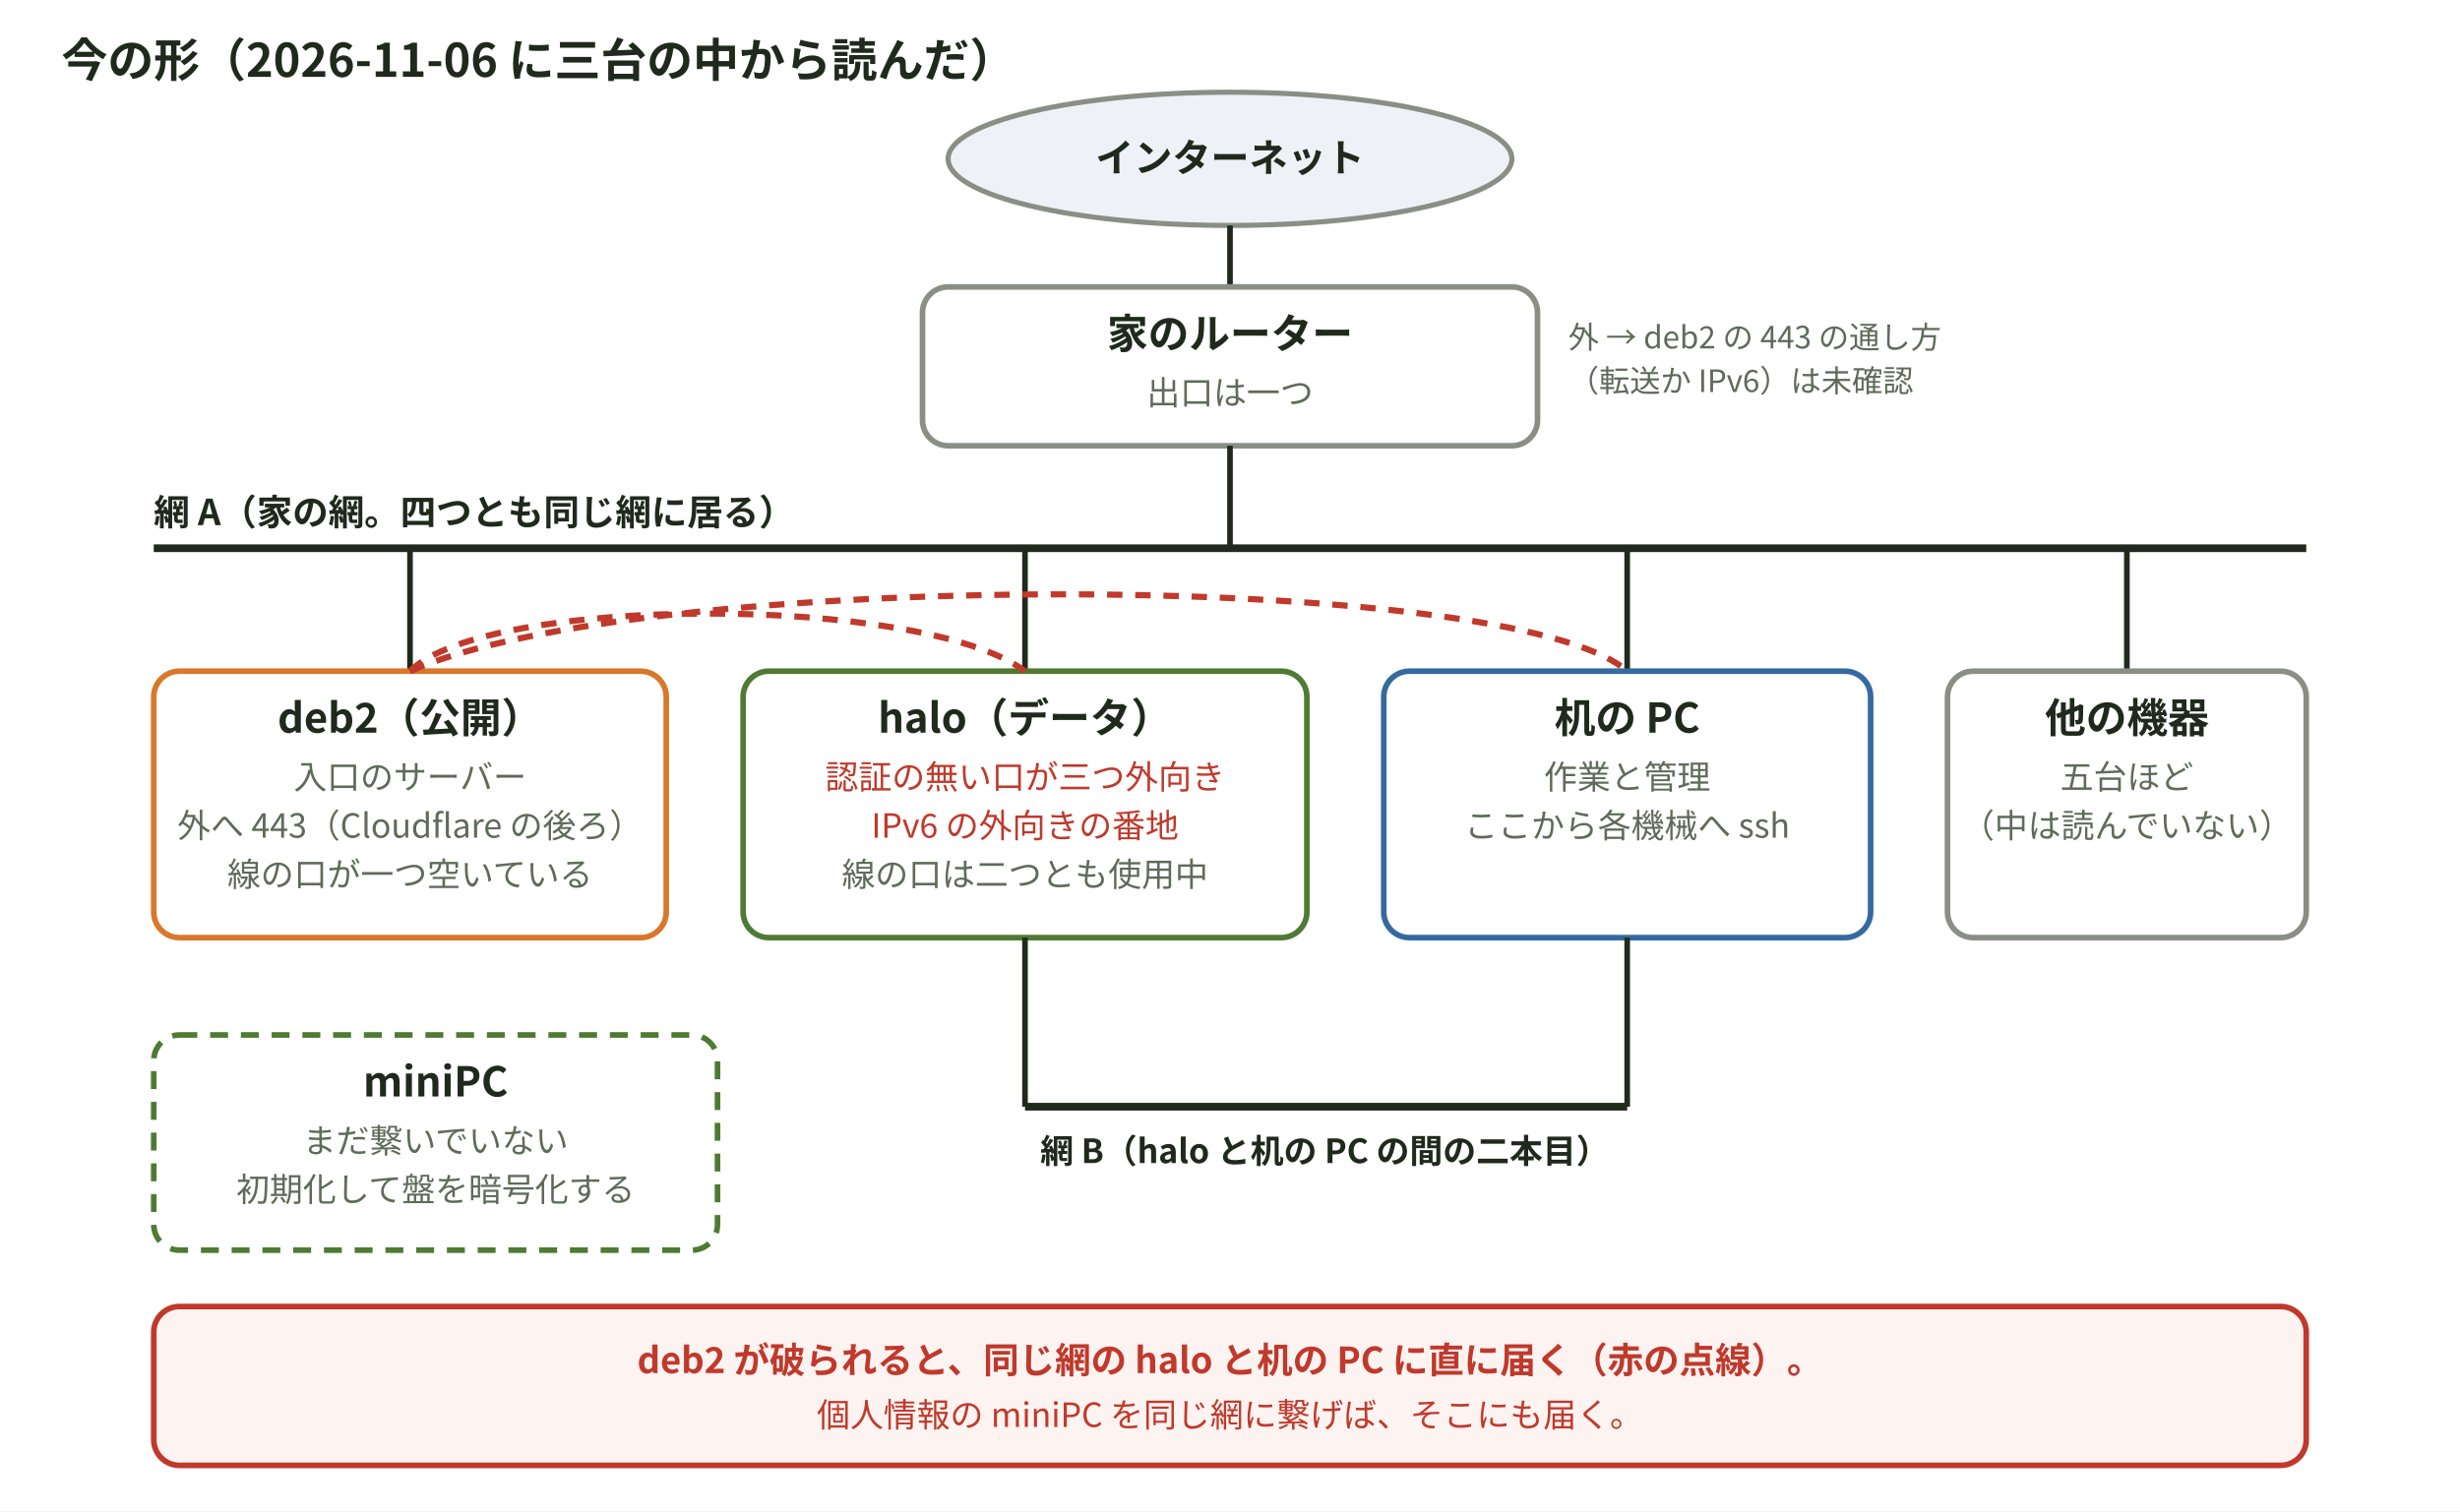
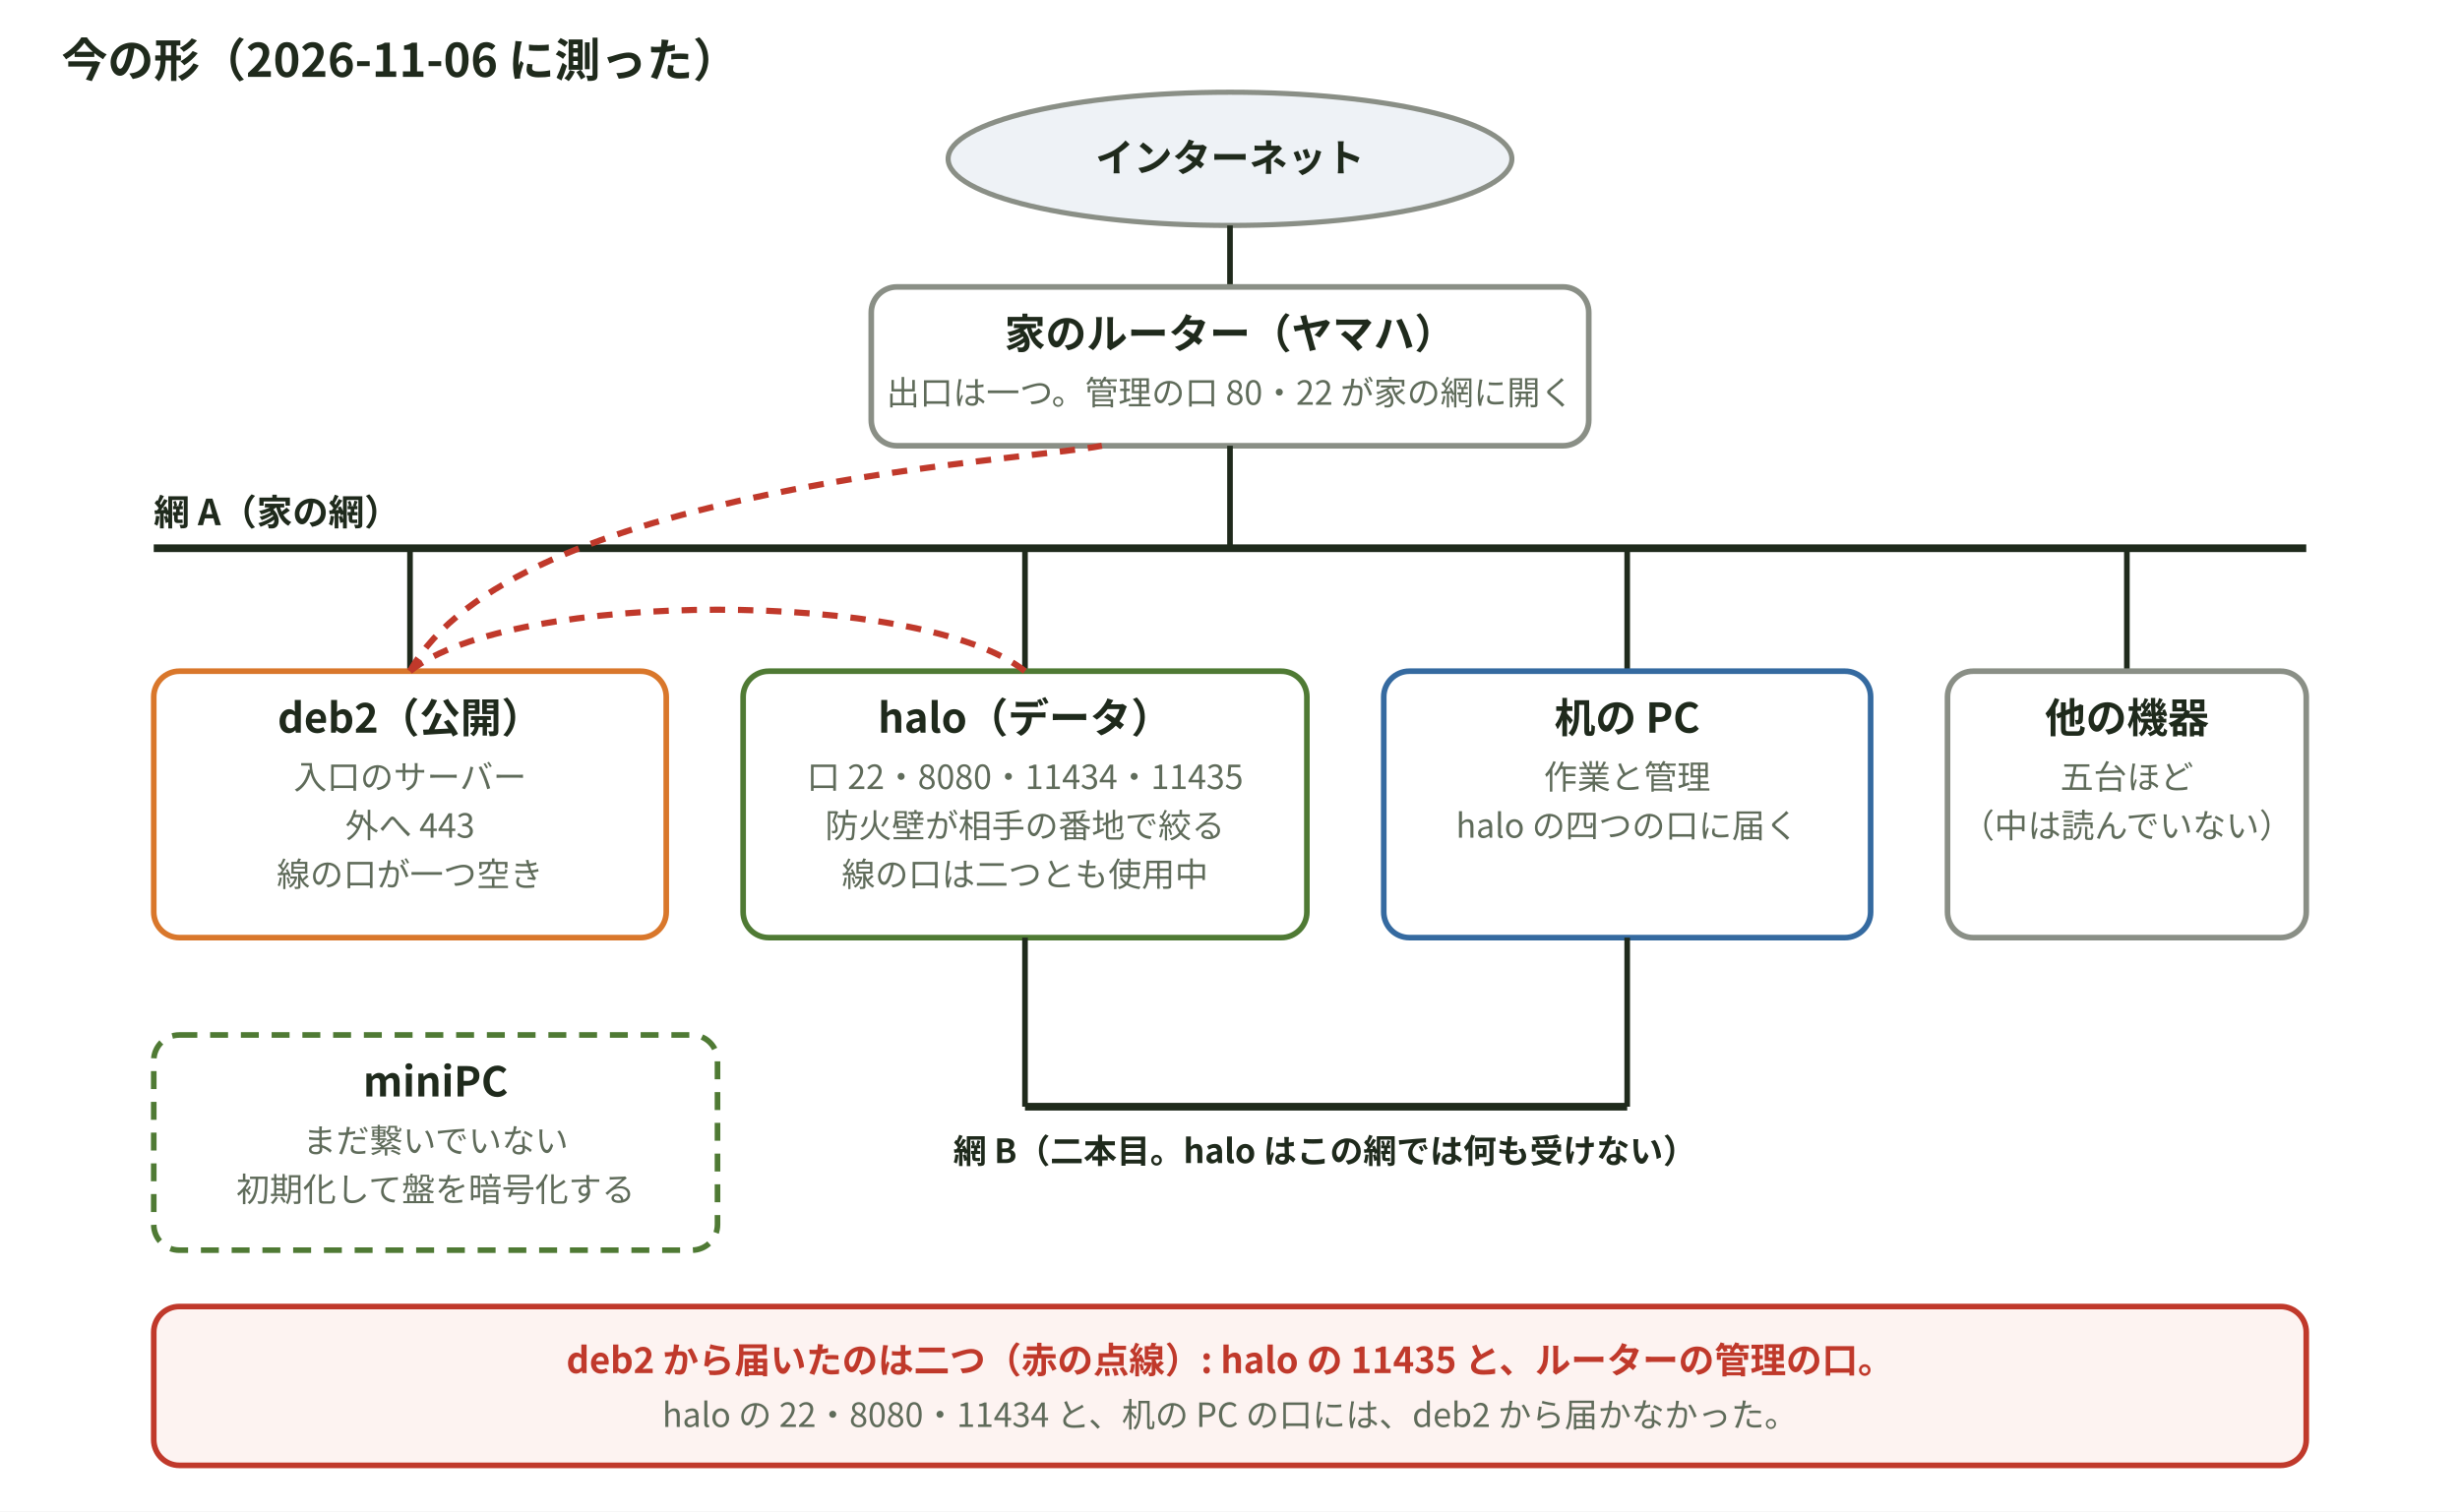
<svg xmlns="http://www.w3.org/2000/svg" viewBox="0 0 960 590" width="960" height="590" font-family="'Noto Sans JP', 'Noto Sans CJK JP', 'Hiragino Sans', 'Yu Gothic', sans-serif">
  <rect width="960" height="590" fill="#ffffff" />
-   <text x="24" y="30" font-size="18" fill="#1f2a1c" text-anchor="start" font-weight="700">今の形（2026-11-06 に三台の中から読んだ）</text>
+   <text x="24" y="30" font-size="18" fill="#1f2a1c" text-anchor="start" font-weight="700">今の形（2026-11-06 に測った）</text>
  <ellipse cx="480" cy="62" rx="110" ry="26" fill="#eef2f6" stroke="#8a8f86" stroke-width="2" />
  <text x="480" y="67" font-size="15" fill="#1f2a1c" text-anchor="middle" font-weight="700">インターネット</text>
  <line x1="480" y1="88" x2="480" y2="112" stroke="#1f2a1c" stroke-width="2.2" />
-   <rect x="360" y="112" width="240" height="62" rx="10" fill="#ffffff" stroke="#8a8f86" stroke-width="2.2" />
-   <text x="480.0" y="136" text-anchor="middle" font-size="16" font-weight="700" fill="#1f2a1c">家のルーター</text>
-   <text x="480.0" y="158" text-anchor="middle" font-size="13" fill="#5f6b5a">出口は一つ</text>
-   <text x="612" y="136" font-size="12" fill="#5f6b5a" text-anchor="start" font-weight="400">外 → deb2 の 443 の通し方</text>
-   <text x="612" y="153" font-size="12" fill="#5f6b5a" text-anchor="start" font-weight="400">（転送か IPv6）は未確認</text>
+   <rect x="340" y="112" width="280" height="62" rx="10" fill="#ffffff" stroke="#8a8f86" stroke-width="2.2" />
+   <text x="480.0" y="136" text-anchor="middle" font-size="16" font-weight="700" fill="#1f2a1c">家のルーター（ヤマハ）</text>
+   <text x="480.0" y="158" text-anchor="middle" font-size="13" fill="#5f6b5a">出口は一つ。管理の口 80・22 が家の網に開く</text>
  <line x1="480" y1="174" x2="480" y2="214" stroke="#1f2a1c" stroke-width="2.2" />
  <line x1="60" y1="214" x2="900" y2="214" stroke="#1f2a1c" stroke-width="3" />
-   <text x="60" y="205" font-size="14" fill="#1f2a1c" text-anchor="start" font-weight="700">網 A（家の網。四つとも同じ網に居る）</text>
+   <text x="60" y="205" font-size="14" fill="#1f2a1c" text-anchor="start" font-weight="700">網 A（家の網）</text>
  <line x1="160.0" y1="214" x2="160.0" y2="262" stroke="#1f2a1c" stroke-width="2.2" />
  <rect x="60" y="262" width="200" height="104" rx="10" fill="#ffffff" stroke="#d9772b" stroke-width="2.2" />
  <text x="160.0" y="286" text-anchor="middle" font-size="16" font-weight="700" fill="#1f2a1c">deb2（公開）</text>
  <text x="160.0" y="308" text-anchor="middle" font-size="13" fill="#5f6b5a">入口のサーバー</text>
-   <text x="160.0" y="327" text-anchor="middle" font-size="13" fill="#5f6b5a">外へ 443（Cloudflare の後ろ）</text>
-   <text x="160.0" y="346" text-anchor="middle" font-size="13" fill="#5f6b5a">線の口が一つ空いている</text>
+   <text x="160.0" y="327" text-anchor="middle" font-size="13" fill="#5f6b5a">外へ 443</text>
+   <text x="160.0" y="346" text-anchor="middle" font-size="13" fill="#5f6b5a">線の口が一つ空き</text>
  <line x1="400.0" y1="214" x2="400.0" y2="262" stroke="#1f2a1c" stroke-width="2.2" />
  <rect x="290" y="262" width="220" height="104" rx="10" fill="#ffffff" stroke="#4f7a34" stroke-width="2.2" />
  <text x="400.0" y="286" text-anchor="middle" font-size="16" font-weight="700" fill="#1f2a1c">halo（データ）</text>
-   <text x="400.0" y="308" text-anchor="middle" font-size="13" fill="#c0392b">認証の無い口が三つ外向き</text>
-   <text x="400.0" y="327" text-anchor="middle" font-size="13" fill="#c0392b">IPv6 の外向きの番地</text>
+   <text x="400.0" y="308" text-anchor="middle" font-size="13" fill="#5f6b5a">口 22・8080・11434・11435</text>
+   <text x="400.0" y="327" text-anchor="middle" font-size="13" fill="#5f6b5a">防火壁が相手の番地で絞る</text>
  <text x="400.0" y="346" text-anchor="middle" font-size="13" fill="#5f6b5a">線の口は二つとも使用中</text>
  <line x1="635.0" y1="214" x2="635.0" y2="262" stroke="#1f2a1c" stroke-width="2.2" />
  <rect x="540" y="262" width="190" height="104" rx="10" fill="#ffffff" stroke="#356aa0" stroke-width="2.2" />
  <text x="635.0" y="286" text-anchor="middle" font-size="16" font-weight="700" fill="#1f2a1c">机の PC</text>
  <text x="635.0" y="308" text-anchor="middle" font-size="13" fill="#5f6b5a">作業と管理</text>
-   <text x="635.0" y="327" text-anchor="middle" font-size="13" fill="#5f6b5a">ここから各機械へ ssh</text>
+   <text x="635.0" y="327" text-anchor="middle" font-size="13" fill="#5f6b5a">halo の四つの口に届く</text>
  <line x1="830.0" y1="214" x2="830.0" y2="262" stroke="#1f2a1c" stroke-width="2.2" />
  <rect x="760" y="262" width="140" height="104" rx="10" fill="#ffffff" stroke="#8a8f86" stroke-width="2.2" />
  <text x="830.0" y="286" text-anchor="middle" font-size="16" font-weight="700" fill="#1f2a1c">他の機器</text>
  <text x="830.0" y="308" text-anchor="middle" font-size="13" fill="#5f6b5a">五台ほど</text>
  <text x="830.0" y="327" text-anchor="middle" font-size="13" fill="#5f6b5a">（中は読んでいない）</text>
  <line x1="400" y1="366" x2="400" y2="432" stroke="#1f2a1c" stroke-width="2.2" />
  <line x1="635" y1="366" x2="635" y2="432" stroke="#1f2a1c" stroke-width="2.2" />
  <line x1="400" y1="432" x2="635" y2="432" stroke="#1f2a1c" stroke-width="3" />
-   <text x="517" y="454" font-size="13" fill="#1f2a1c" text-anchor="middle" font-weight="700">網 B（halo と机の PC の間の二本目）</text>
+   <text x="517" y="454" font-size="13" fill="#1f2a1c" text-anchor="middle" font-weight="700">網 B（二本目。halo はこの網では何も受けない）</text>
  <rect x="60" y="404" width="220" height="84" rx="10" fill="#ffffff" stroke="#4f7a34" stroke-width="2.2" stroke-dasharray="7 5" />
  <text x="170.0" y="428" text-anchor="middle" font-size="16" font-weight="700" fill="#1f2a1c">miniPC</text>
  <text x="170.0" y="450" text-anchor="middle" font-size="13" fill="#5f6b5a">まだ繋いでいない</text>
  <text x="170.0" y="469" text-anchor="middle" font-size="13" fill="#5f6b5a">初期化して盤を暗号化する</text>
-   <path d="M 160 262 C 190 232, 360 232, 400 262" fill="none" stroke="#c0392b" stroke-width="2.4" stroke-dasharray="6 5" />
-   <path d="M 160 262 C 250 222, 590 222, 635 262" fill="none" stroke="#c0392b" stroke-width="2.4" stroke-dasharray="6 5" />
+   <path d="M 160 262 C 200 230, 360 230, 400 262" fill="none" stroke="#c0392b" stroke-width="2.4" stroke-dasharray="6 5" />
+   <path d="M 160 262 C 200 190, 400 180, 430 174" fill="none" stroke="#c0392b" stroke-width="2.4" stroke-dasharray="6 5" />
  <rect x="60" y="510" width="840" height="62" rx="10" fill="#fdf3f1" stroke="#c0392b" stroke-width="2.2" />
  <text x="480.0" y="534" text-anchor="middle" font-size="16" font-weight="700" fill="#1f2a1c" />
-   <text x="480" y="536" font-size="14" fill="#c0392b" text-anchor="middle" font-weight="700">deb2 が破られると、同じ網の halo と机の PC に直に届く（赤の点線）。</text>
-   <text x="480" y="557" font-size="13" fill="#c0392b" text-anchor="middle" font-weight="400">個人情報の miniPC を同じ網に繋げば、そこにも届く。</text>
+   <text x="480" y="536" font-size="14" fill="#c0392b" text-anchor="middle" font-weight="700">deb2 から届いたのは二つ（赤の点線）: halo の 11435 と、ルーターの管理の口。</text>
+   <text x="480" y="557" font-size="13" fill="#5f6b5a" text-anchor="middle" font-weight="400">halo の 22・8080・11434 と、机の PC の口には、deb2 から届かなかった。</text>
</svg>
